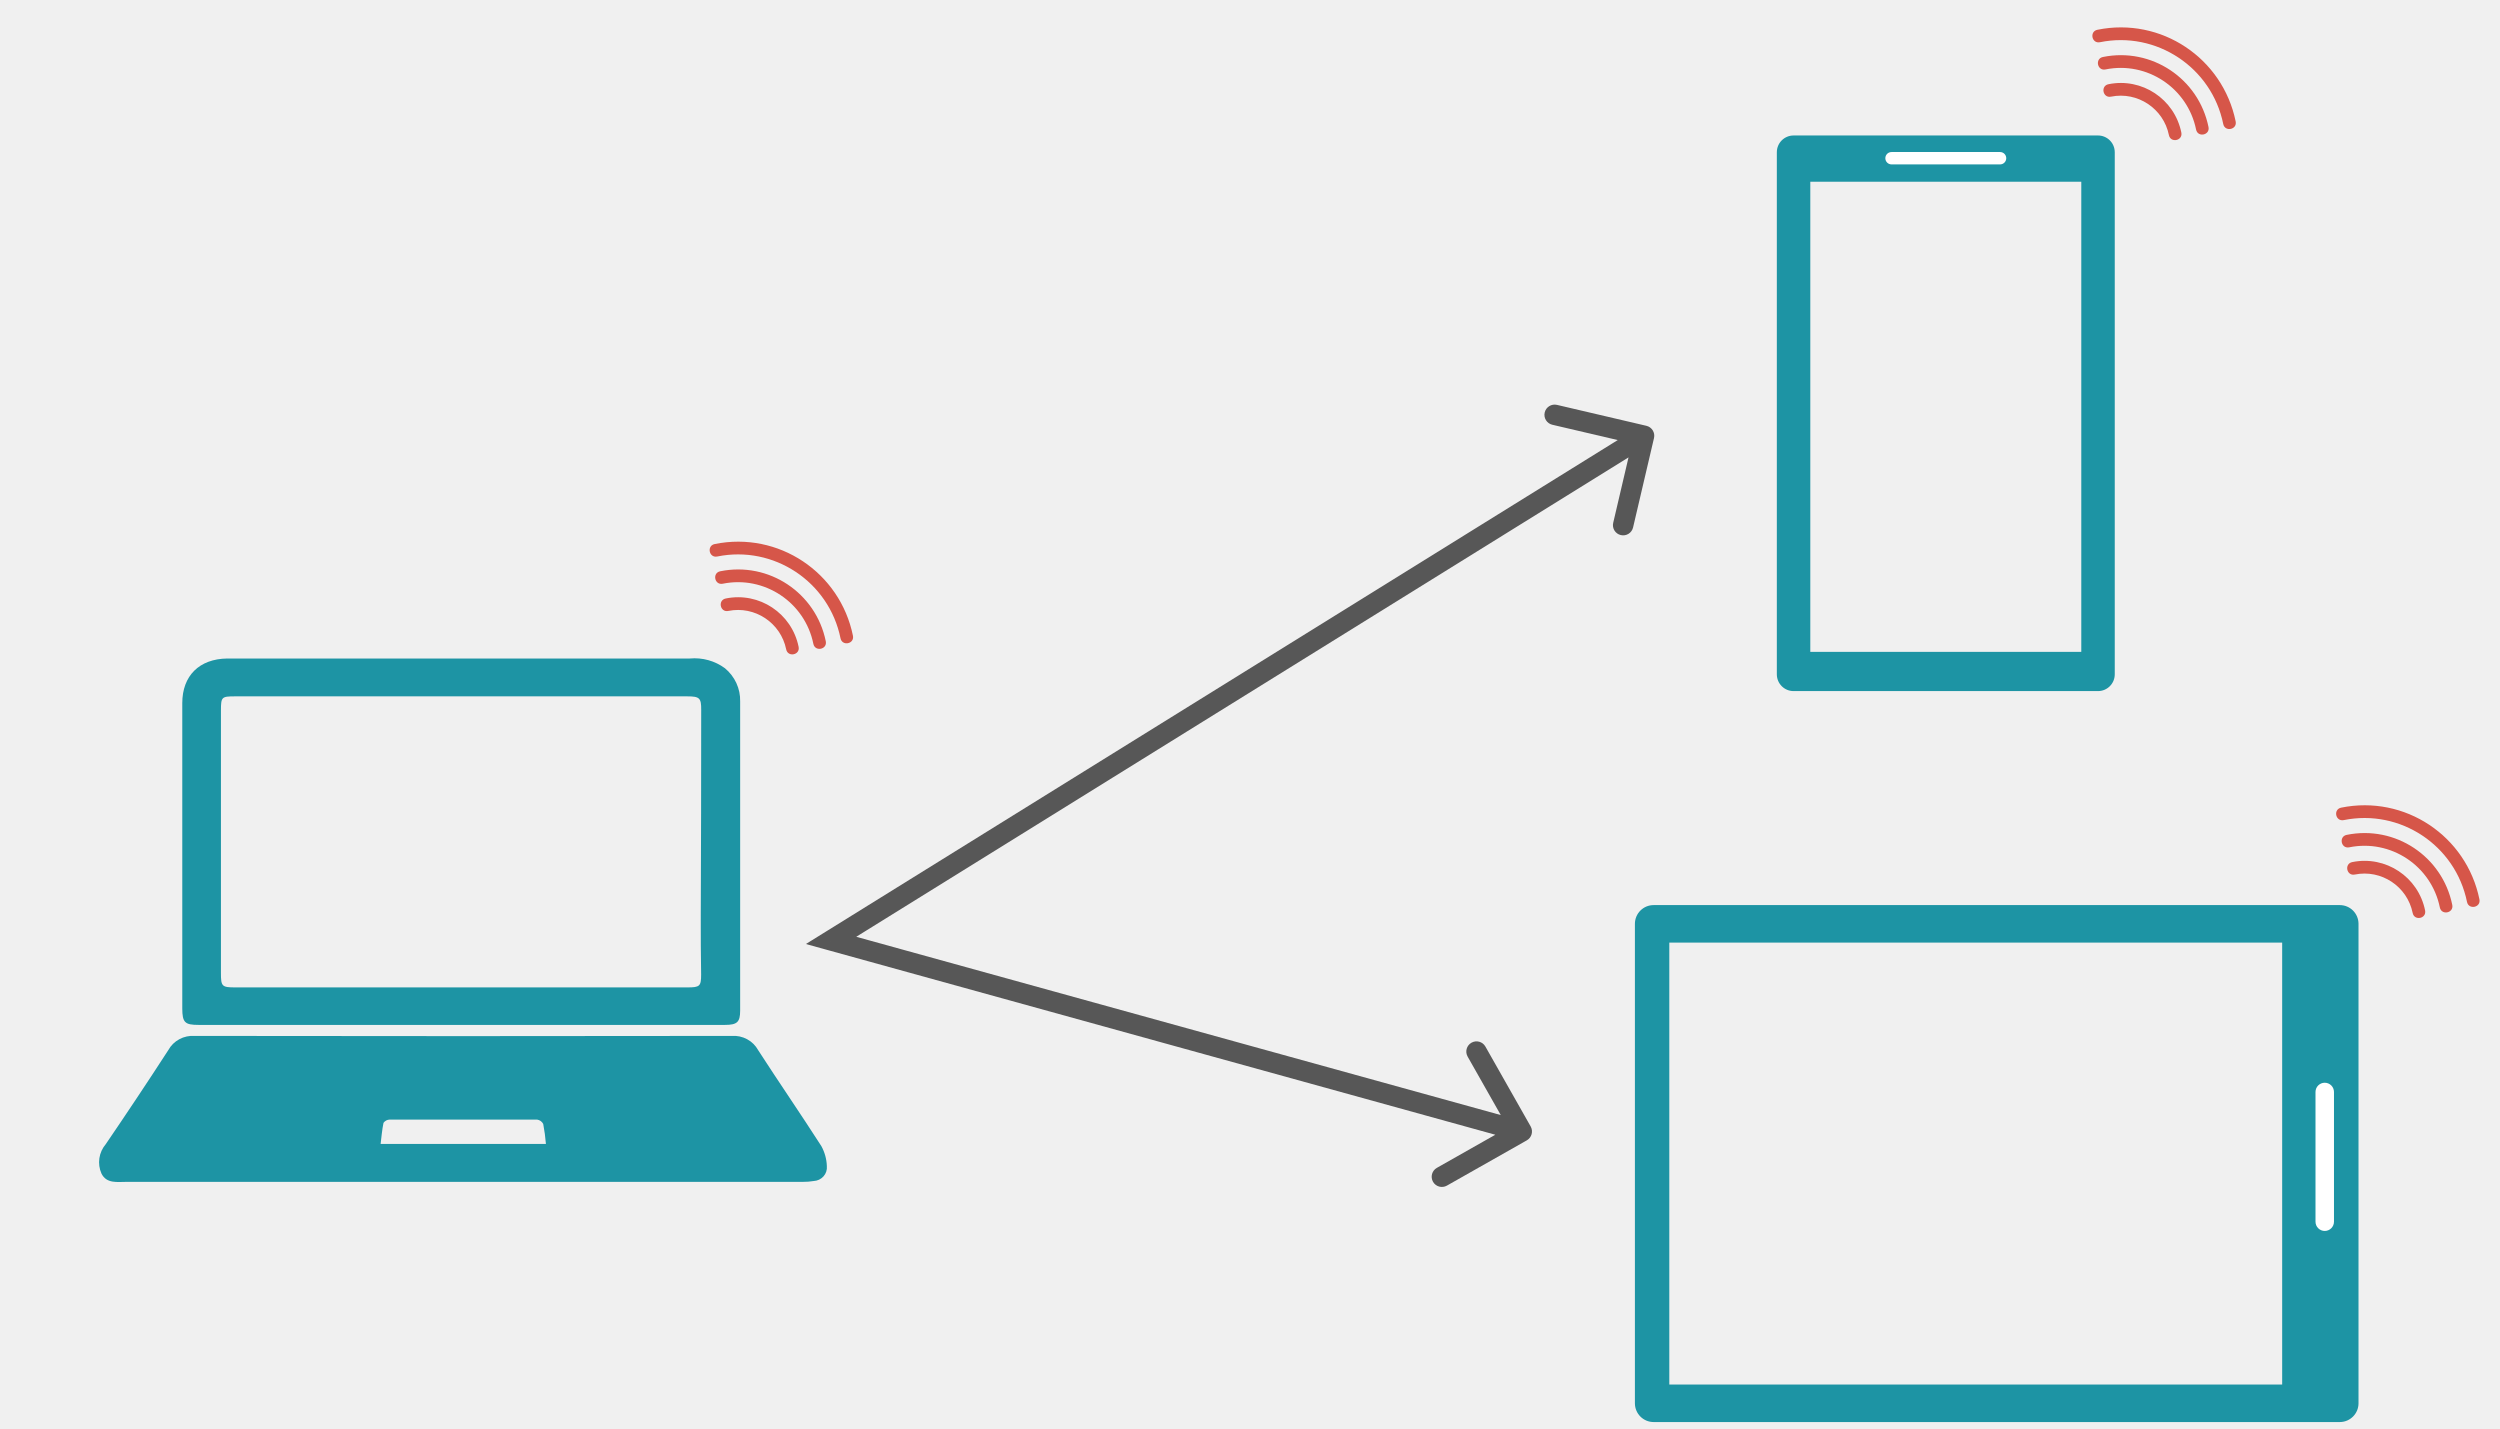
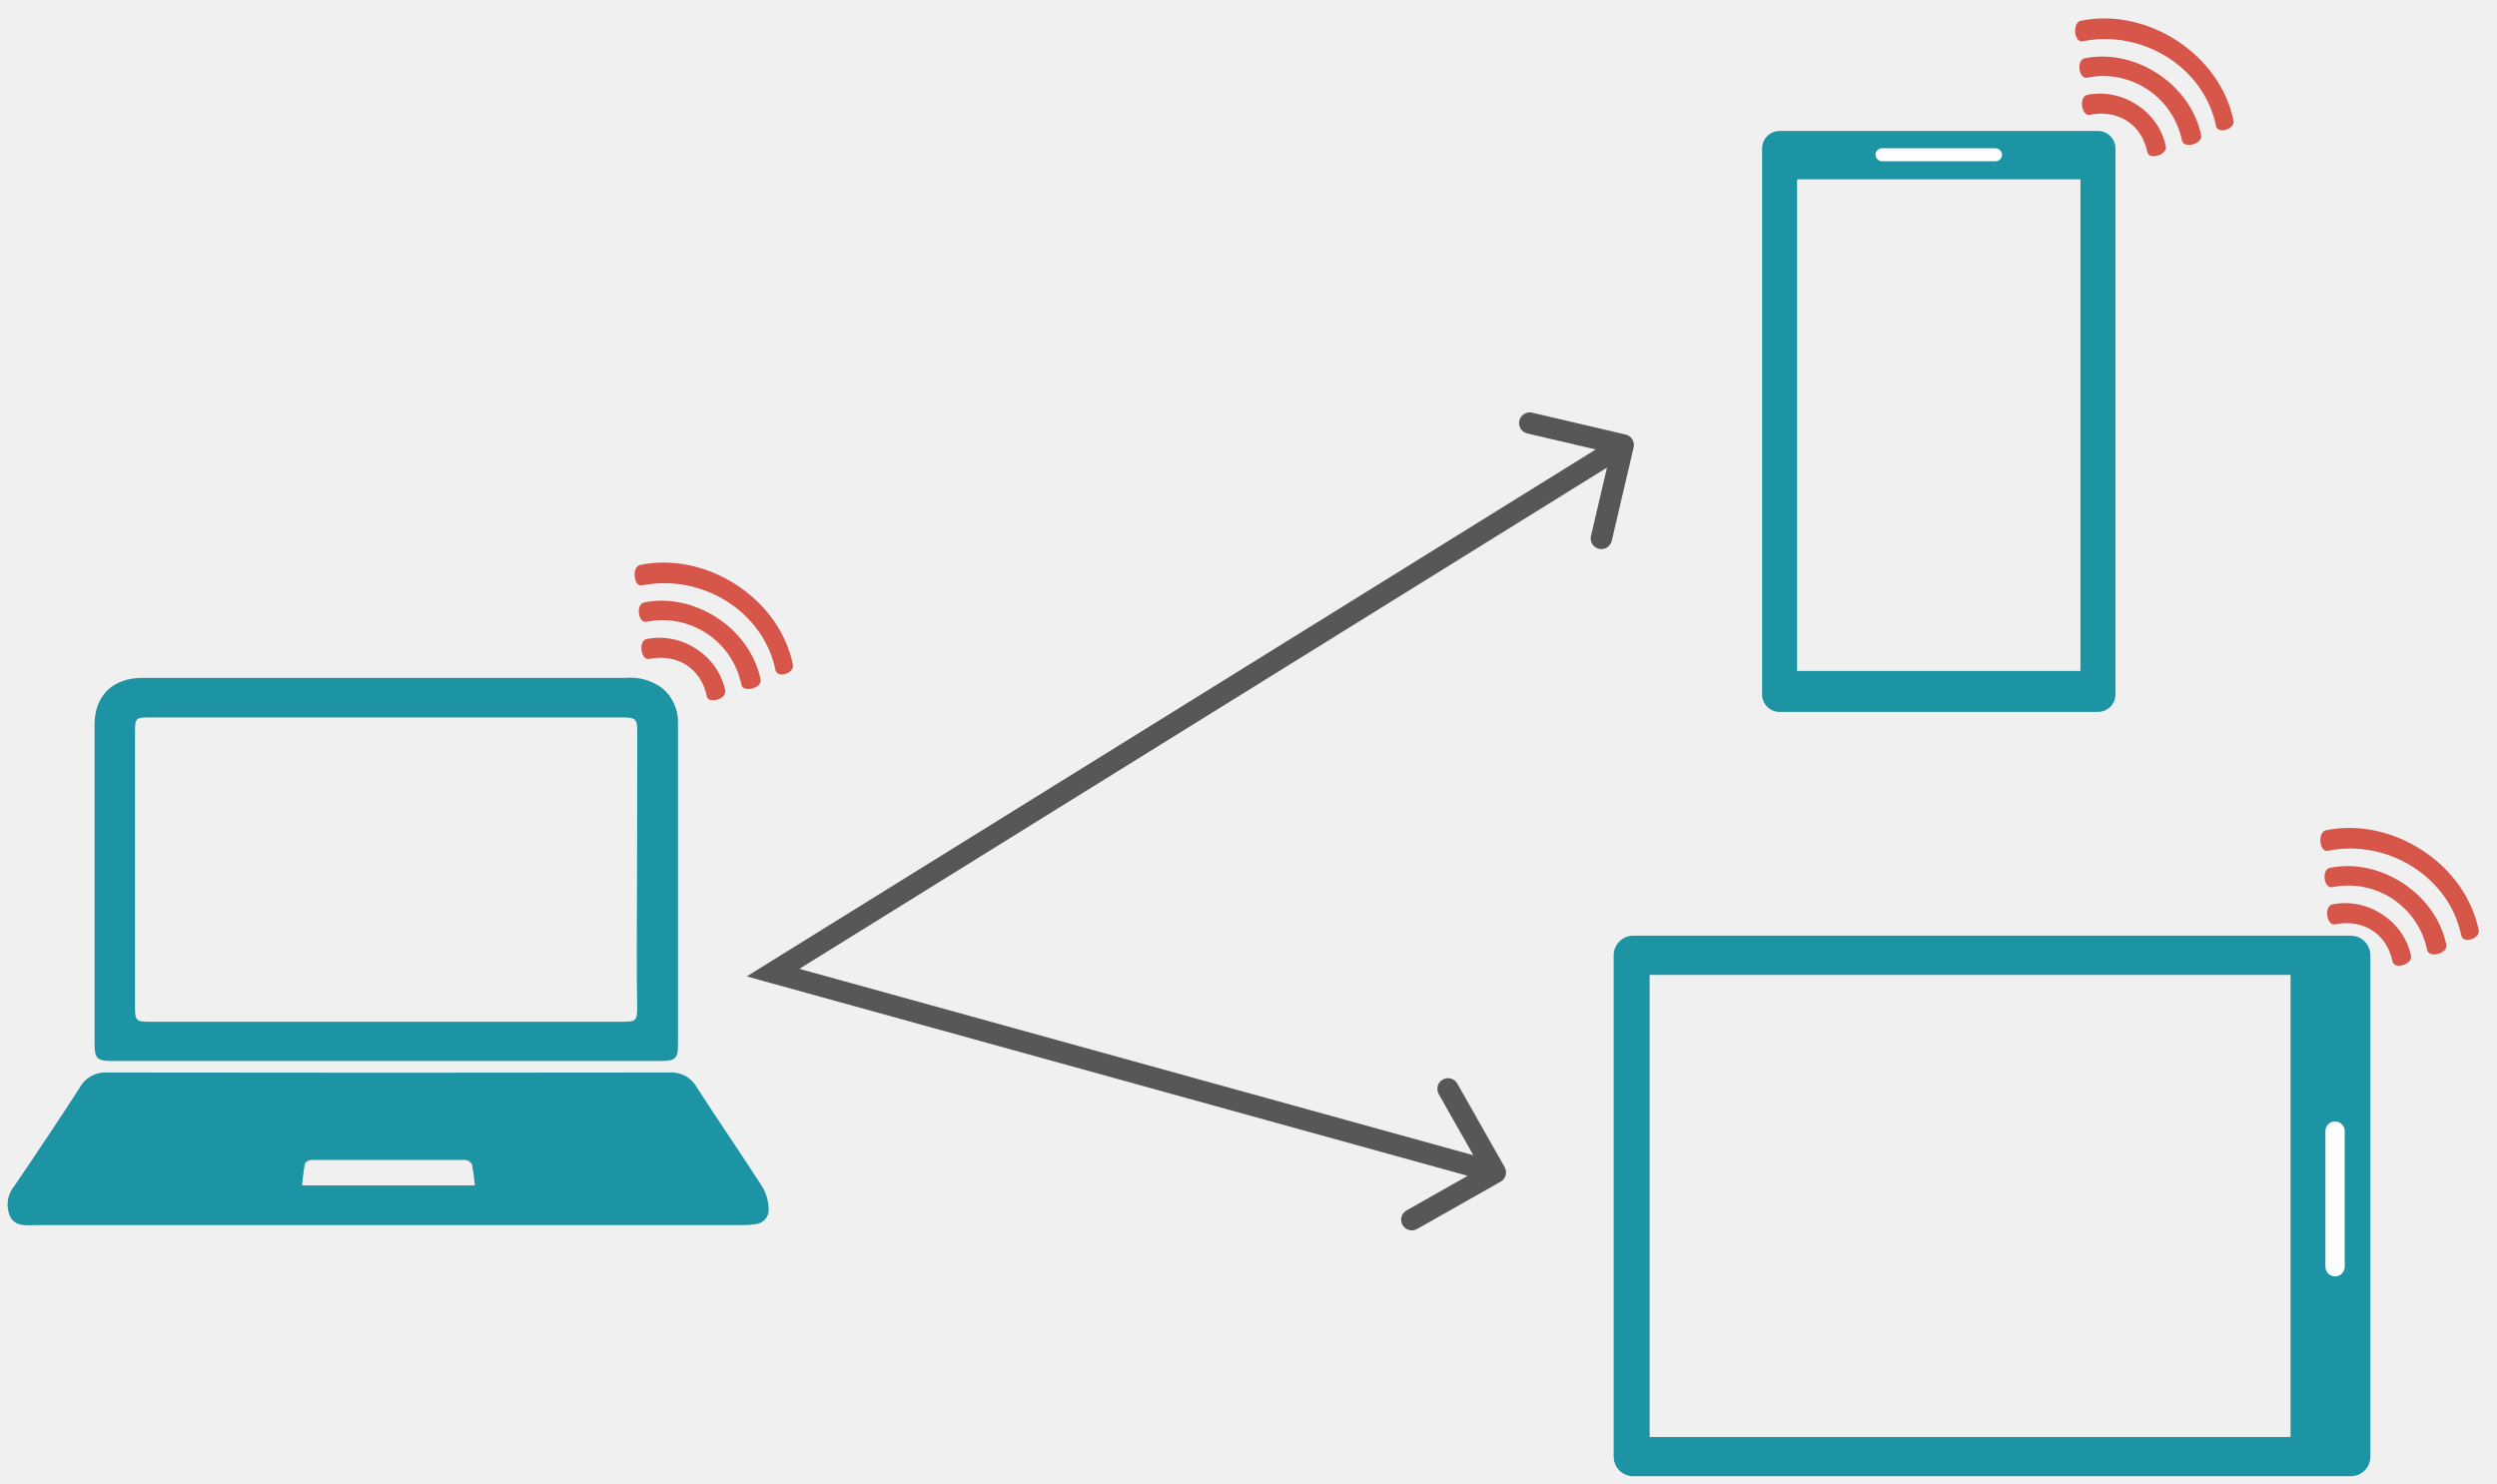
- <svg xmlns="http://www.w3.org/2000/svg" width="245" height="140" viewBox="0 0 245 140" fill="none">
+ <svg xmlns="http://www.w3.org/2000/svg" width="234" height="139" viewBox="0 0 234 139" fill="none">
  <g clip-path="url(#clip0)">
-     <path d="M229.683 80.371C235.217 79.244 240.637 82.838 241.765 88.383C241.929 89.189 243.148 88.942 242.984 88.135C241.719 81.921 235.675 77.88 229.435 79.15C228.63 79.314 228.877 80.534 229.683 80.371Z" fill="#D65649" />
-     <path d="M230.225 83.038C234.291 82.21 238.274 84.852 239.103 88.926C239.267 89.733 240.486 89.485 240.322 88.678C239.352 83.916 234.73 80.85 229.976 81.817C229.171 81.981 229.419 83.202 230.225 83.038V83.038Z" fill="#D65649" />
-     <path d="M230.767 85.706C233.366 85.177 235.911 86.865 236.441 89.469C236.605 90.275 237.824 90.028 237.659 89.221C236.99 85.934 233.799 83.817 230.518 84.485C229.713 84.649 229.961 85.87 230.767 85.706V85.706Z" fill="#D65649" />
-     <path d="M205.795 4.138C211.328 3.012 216.748 6.606 217.877 12.151C218.041 12.957 219.259 12.71 219.095 11.903C217.83 5.689 211.787 1.647 205.546 2.918C204.741 3.082 204.989 4.302 205.795 4.138Z" fill="#D65649" />
-     <path d="M206.336 6.806C210.403 5.978 214.385 8.62 215.215 12.694C215.379 13.5 216.597 13.253 216.433 12.446C215.464 7.684 210.841 4.618 206.088 5.585C205.283 5.749 205.531 6.97 206.336 6.806V6.806Z" fill="#D65649" />
-     <path d="M206.878 9.473C209.477 8.944 212.023 10.633 212.553 13.237C212.717 14.043 213.935 13.796 213.771 12.989C213.102 9.702 209.911 7.585 206.63 8.253C205.825 8.417 206.072 9.637 206.878 9.473V9.473Z" fill="#D65649" />
-     <path d="M175.77 13.277C174.864 13.277 174.13 14.013 174.13 14.92V66.084C174.13 66.991 174.864 67.727 175.77 67.727H205.606C206.511 67.727 207.246 66.991 207.246 66.084V14.92C207.246 14.013 206.511 13.277 205.606 13.277H175.77ZM177.41 17.812H203.966V63.886H177.41V17.812Z" fill="#1D94A4" />
-     <path d="M160.221 90.536C160.221 89.521 161.042 88.699 162.055 88.699H229.3C230.313 88.699 231.134 89.521 231.134 90.536V137.523C231.134 138.538 230.313 139.36 229.3 139.361H162.055C161.042 139.361 160.221 138.538 160.221 137.523V90.536ZM163.592 92.374V135.685H223.652V92.374H163.592Z" fill="#1D94A4" />
-     <path d="M226.919 119.727V107.014C226.919 106.514 227.324 106.108 227.825 106.108C228.325 106.108 228.73 106.514 228.73 107.014V119.727C228.73 120.227 228.325 120.633 227.825 120.633C227.324 120.633 226.919 120.227 226.919 119.727Z" fill="white" />
-     <path d="M184.763 15.505C184.763 15.171 185.035 14.899 185.37 14.899H196.006C196.341 14.899 196.613 15.171 196.613 15.505V15.505C196.613 15.841 196.341 16.112 196.006 16.112H185.37C185.035 16.112 184.763 15.841 184.763 15.505V15.505Z" fill="white" />
-     <path d="M81.444 92.159L80.917 91.31L78.976 92.514L81.178 93.123L81.444 92.159ZM162.092 42.93C162.218 42.392 161.884 41.855 161.346 41.729L152.583 39.678C152.045 39.552 151.507 39.886 151.381 40.424C151.255 40.962 151.589 41.5 152.127 41.626L159.917 43.448L158.094 51.238C157.968 51.776 158.302 52.313 158.84 52.439C159.377 52.565 159.915 52.231 160.041 51.694L162.092 42.93ZM149.628 111.754C150.108 111.482 150.277 110.872 150.005 110.391L145.568 102.561C145.296 102.08 144.685 101.911 144.205 102.184C143.724 102.456 143.556 103.066 143.828 103.547L147.772 110.507L140.811 114.451C140.331 114.723 140.162 115.333 140.434 115.814C140.707 116.294 141.317 116.463 141.797 116.191L149.628 111.754ZM81.972 93.009L161.645 43.552L160.591 41.853L80.917 91.31L81.972 93.009ZM81.178 93.123L148.868 111.848L149.401 109.92L81.711 91.195L81.178 93.123Z" fill="#575757" />
-     <path d="M80.49 112.315C78.463 109.155 76.323 106.051 74.297 102.912C74.05 102.46 73.673 102.088 73.214 101.841C72.754 101.594 72.231 101.482 71.707 101.52C54.166 101.548 36.625 101.548 19.083 101.52C18.56 101.482 18.036 101.594 17.577 101.841C17.117 102.088 16.741 102.46 16.494 102.912C14.489 106.009 12.441 109.079 10.365 112.127C10.029 112.523 9.812 113.001 9.738 113.51C9.663 114.019 9.735 114.537 9.944 115.009C10.443 116.018 11.492 115.823 12.398 115.823H78.67C79.031 115.826 79.392 115.798 79.748 115.74C79.931 115.73 80.11 115.685 80.274 115.606C80.439 115.527 80.585 115.417 80.705 115.282C80.825 115.147 80.916 114.99 80.972 114.819C81.028 114.649 81.048 114.47 81.032 114.292C81.012 113.601 80.826 112.924 80.49 112.315ZM37.298 112.127C37.383 111.431 37.44 110.735 37.583 110.039C37.651 109.943 37.742 109.864 37.847 109.808C37.952 109.753 38.07 109.722 38.189 109.719C43.003 109.719 47.816 109.719 52.63 109.719C52.759 109.736 52.883 109.785 52.989 109.86C53.094 109.935 53.179 110.035 53.236 110.15C53.359 110.797 53.447 111.45 53.5 112.106H37.298V112.127Z" fill="#1D94A4" />
-     <path d="M19.461 100.441H71.044C72.235 100.441 72.535 100.169 72.535 99.049C72.535 88.942 72.535 78.836 72.535 68.73C72.55 68.115 72.423 67.505 72.165 66.944C71.907 66.382 71.524 65.885 71.044 65.487C70.059 64.761 68.833 64.421 67.605 64.533C54.739 64.533 41.873 64.533 29.007 64.533C26.767 64.533 24.52 64.533 22.279 64.533C19.526 64.568 17.863 66.224 17.863 68.911C17.863 78.887 17.863 88.864 17.863 98.84C17.87 100.204 18.113 100.441 19.461 100.441ZM23.029 68.243H67.348C68.568 68.243 68.725 68.41 68.718 69.572C68.718 76.328 68.704 83.084 68.675 89.84C68.675 91.727 68.675 93.62 68.711 95.506C68.711 96.641 68.582 96.766 67.384 96.766H23.079C21.752 96.766 21.652 96.675 21.652 95.374C21.652 86.79 21.652 78.205 21.652 69.621C21.659 68.305 21.709 68.243 23.036 68.243H23.029Z" fill="#1D94A4" />
-     <path d="M70.288 54.538C75.822 53.411 81.242 57.006 82.37 62.55C82.534 63.356 83.753 63.109 83.588 62.302C82.324 56.088 76.28 52.047 70.04 53.317C69.234 53.481 69.482 54.702 70.288 54.538Z" fill="#D65649" />
-     <path d="M70.83 57.205C74.896 56.378 78.879 59.019 79.708 63.093C79.872 63.9 81.091 63.653 80.927 62.845C79.957 58.083 75.335 55.017 70.581 55.985C69.776 56.148 70.024 57.369 70.83 57.205V57.205Z" fill="#D65649" />
-     <path d="M71.371 59.873C73.97 59.344 76.516 61.032 77.046 63.636C77.21 64.442 78.429 64.195 78.264 63.388C77.595 60.101 74.404 57.984 71.123 58.652C70.318 58.816 70.566 60.037 71.371 59.873V59.873Z" fill="#D65649" />
+     <path d="M166.77 12.277C165.864 12.277 165.13 13.012 165.13 13.92V65.083C165.13 65.991 165.864 66.727 166.77 66.727H196.606C197.511 66.727 198.246 65.991 198.246 65.083V13.92C198.246 13.012 197.511 12.277 196.606 12.277H166.77ZM168.41 16.812H194.966V62.885H168.41V16.812Z" fill="#1D94A4" />
+     <path d="M151.221 89.536C151.221 88.521 152.042 87.699 153.055 87.698H220.3C221.313 87.699 222.134 88.521 222.134 89.536V136.523C222.134 137.538 221.313 138.36 220.3 138.36H153.055C152.042 138.36 151.221 137.538 151.221 136.523V89.536ZM154.592 91.374V134.685H214.652V91.374H154.592Z" fill="#1D94A4" />
+     <path d="M217.919 118.726V106.014C217.919 105.514 218.324 105.108 218.825 105.108C219.325 105.108 219.73 105.514 219.73 106.014V118.726C219.73 119.227 219.325 119.632 218.825 119.632C218.324 119.632 217.919 119.227 217.919 118.726Z" fill="white" />
+     <path d="M175.763 14.505C175.763 14.17 176.035 13.899 176.37 13.899H187.006C187.341 13.899 187.613 14.17 187.613 14.505C187.613 14.841 187.341 15.112 187.006 15.112H176.37C176.035 15.112 175.763 14.841 175.763 14.505Z" fill="white" />
+     <path d="M72.444 91.159L71.917 90.31L69.976 91.514L72.178 92.123L72.444 91.159ZM153.092 41.93C153.218 41.392 152.884 40.855 152.346 40.729L143.583 38.678C143.045 38.552 142.507 38.886 142.381 39.424C142.255 39.962 142.589 40.5 143.127 40.626L150.917 42.448L149.094 50.238C148.968 50.776 149.302 51.313 149.84 51.439C150.377 51.565 150.915 51.231 151.041 50.694L153.092 41.93ZM140.628 110.754C141.108 110.482 141.277 109.872 141.005 109.391L136.568 101.561C136.296 101.08 135.685 100.911 135.205 101.184C134.724 101.456 134.556 102.066 134.828 102.547L138.772 109.507L131.811 113.451C131.331 113.723 131.162 114.333 131.434 114.814C131.707 115.294 132.317 115.463 132.797 115.191L140.628 110.754ZM72.972 92.009L152.645 42.552L151.591 40.853L71.917 90.31L72.972 92.009ZM72.178 92.123L139.868 110.848L140.401 108.92L72.711 90.195L72.178 92.123Z" fill="#575757" />
+     <path d="M71.49 111.315C69.463 108.155 67.323 105.051 65.297 101.912C65.05 101.46 64.673 101.088 64.214 100.841C63.754 100.594 63.231 100.482 62.707 100.52C45.166 100.548 27.625 100.548 10.083 100.52C9.56 100.482 9.036 100.594 8.577 100.841C8.117 101.088 7.741 101.46 7.493 101.912C5.489 105.009 3.441 108.079 1.365 111.127C1.029 111.523 0.812 112.001 0.738 112.51C0.663 113.019 0.735 113.537 0.944 114.009C1.443 115.018 2.492 114.823 3.398 114.823H69.67C70.031 114.826 70.392 114.798 70.748 114.74C70.931 114.73 71.11 114.685 71.274 114.606C71.439 114.527 71.585 114.417 71.705 114.282C71.825 114.147 71.916 113.99 71.972 113.819C72.028 113.649 72.048 113.47 72.032 113.292C72.012 112.601 71.826 111.924 71.49 111.315ZM28.298 111.127C28.383 110.431 28.44 109.735 28.583 109.039C28.651 108.943 28.742 108.864 28.847 108.808C28.952 108.753 29.07 108.722 29.189 108.719C34.003 108.719 38.816 108.719 43.63 108.719C43.759 108.736 43.883 108.785 43.989 108.86C44.094 108.935 44.179 109.035 44.236 109.15C44.359 109.797 44.447 110.45 44.5 111.106H28.298V111.127Z" fill="#1D94A4" />
+     <path d="M10.461 99.441H62.044C63.235 99.441 63.535 99.169 63.535 98.049C63.535 87.942 63.535 77.836 63.535 67.73C63.55 67.115 63.423 66.505 63.165 65.944C62.907 65.382 62.524 64.885 62.044 64.487C61.059 63.761 59.833 63.421 58.605 63.533C45.739 63.533 32.873 63.533 20.007 63.533C17.767 63.533 15.52 63.533 13.28 63.533C10.526 63.568 8.863 65.224 8.863 67.911C8.863 77.887 8.863 87.864 8.863 97.84C8.87 99.204 9.113 99.441 10.461 99.441ZM14.029 67.243H58.348C59.568 67.243 59.725 67.41 59.718 68.572C59.718 75.328 59.703 82.084 59.675 88.84C59.675 90.727 59.675 92.62 59.711 94.506C59.711 95.641 59.582 95.766 58.384 95.766H14.079C12.752 95.766 12.652 95.675 12.652 94.374C12.652 85.79 12.652 77.205 12.652 68.621C12.659 67.305 12.709 67.243 14.036 67.243H14.029Z" fill="#1D94A4" />
+     <path d="M60.169 54.868C65.702 53.742 71.54 57.259 72.669 62.803C72.833 63.609 74.47 63.109 74.306 62.302C73.041 56.088 66.233 51.675 59.992 52.946C59.187 53.109 59.363 55.032 60.169 54.868Z" fill="#D65649" />
+     <path d="M60.596 58.278C64.662 57.451 68.645 60.092 69.475 64.166C69.639 64.972 71.439 64.49 71.275 63.683C70.306 58.921 65.115 55.5 60.362 56.467C59.557 56.631 59.79 58.442 60.596 58.278Z" fill="#D65649" />
+     <path d="M60.854 61.762C63.453 61.233 65.697 62.632 66.227 65.236C66.391 66.042 68.127 65.521 67.962 64.713C67.293 61.426 63.875 59.227 60.593 59.894C59.788 60.058 60.048 61.926 60.854 61.762Z" fill="#D65649" />
+     <path d="M195.169 3.868C200.702 2.742 206.54 6.259 207.669 11.803C207.833 12.609 209.47 12.11 209.306 11.302C208.041 5.088 201.233 0.675 194.992 1.946C194.187 2.109 194.363 4.032 195.169 3.868Z" fill="#D65649" />
+     <path d="M195.596 7.278C199.662 6.451 203.645 9.092 204.475 13.166C204.639 13.973 206.439 13.491 206.275 12.683C205.306 7.921 200.115 4.5 195.362 5.467C194.557 5.631 194.79 7.442 195.596 7.278Z" fill="#D65649" />
+     <path d="M195.854 10.762C198.453 10.233 200.697 11.632 201.227 14.236C201.391 15.042 203.127 14.521 202.962 13.713C202.293 10.426 198.875 8.227 195.594 8.894C194.789 9.058 195.048 10.926 195.854 10.762Z" fill="#D65649" />
+     <path d="M218.147 79.74C223.681 78.614 229.519 82.131 230.647 87.675C230.812 88.482 232.449 87.982 232.285 87.174C231.02 80.96 224.211 76.548 217.971 77.818C217.166 77.982 217.342 79.904 218.147 79.74Z" fill="#D65649" />
+     <path d="M218.575 83.151C222.641 82.323 226.624 84.964 227.453 89.038C227.617 89.845 229.418 89.363 229.253 88.555C228.284 83.794 223.094 80.372 218.341 81.34C217.536 81.504 217.769 83.315 218.575 83.151Z" fill="#D65649" />
+     <path d="M218.833 86.634C221.432 86.105 223.676 87.504 224.206 90.108C224.37 90.915 226.105 90.393 225.941 89.586C225.272 86.299 221.853 84.099 218.572 84.767C217.767 84.931 218.027 86.798 218.833 86.634Z" fill="#D65649" />
  </g>
  <defs>
    <clipPath id="clip0">
-       <rect width="245" height="140" fill="white" />
+       <rect width="233.737" height="138.496" fill="white" transform="translate(0 0.50415)" />
    </clipPath>
  </defs>
</svg>
